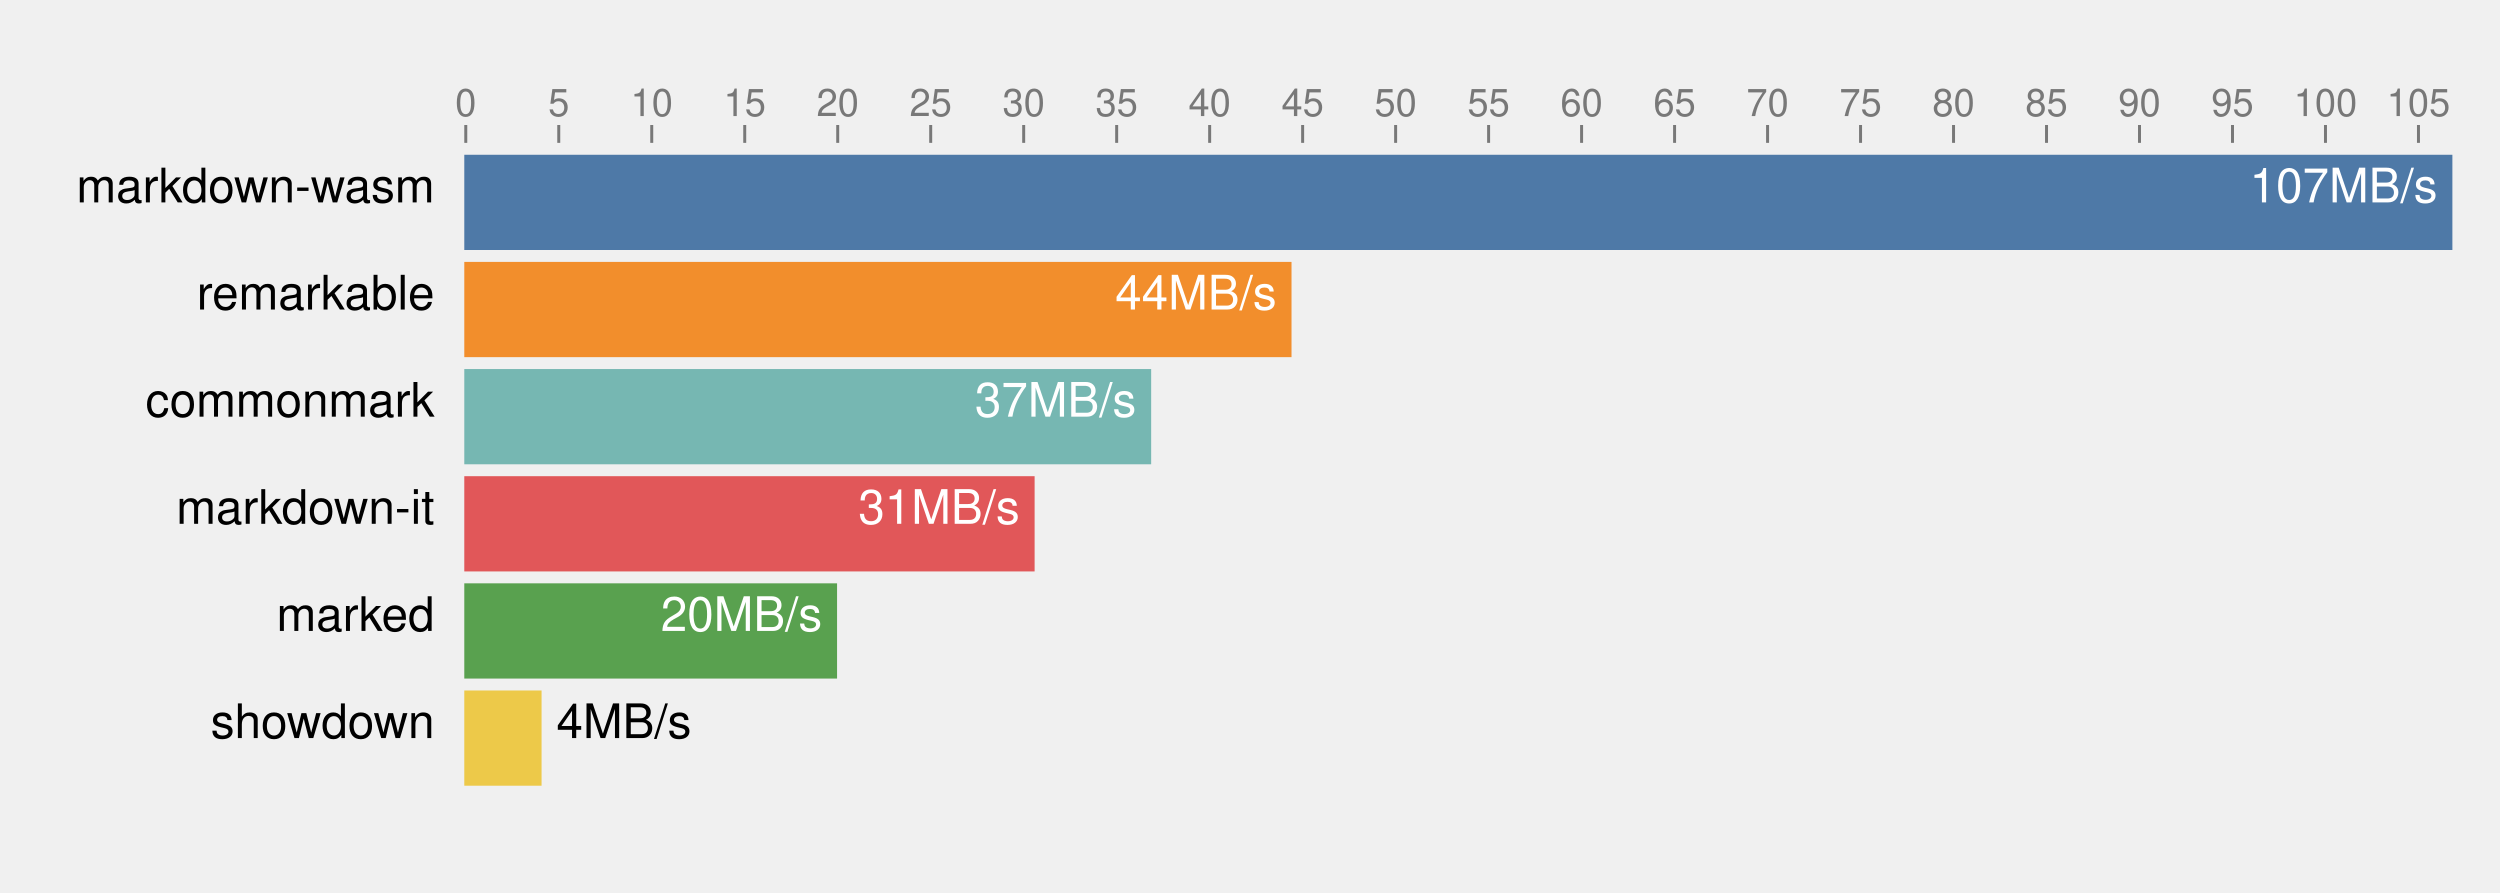
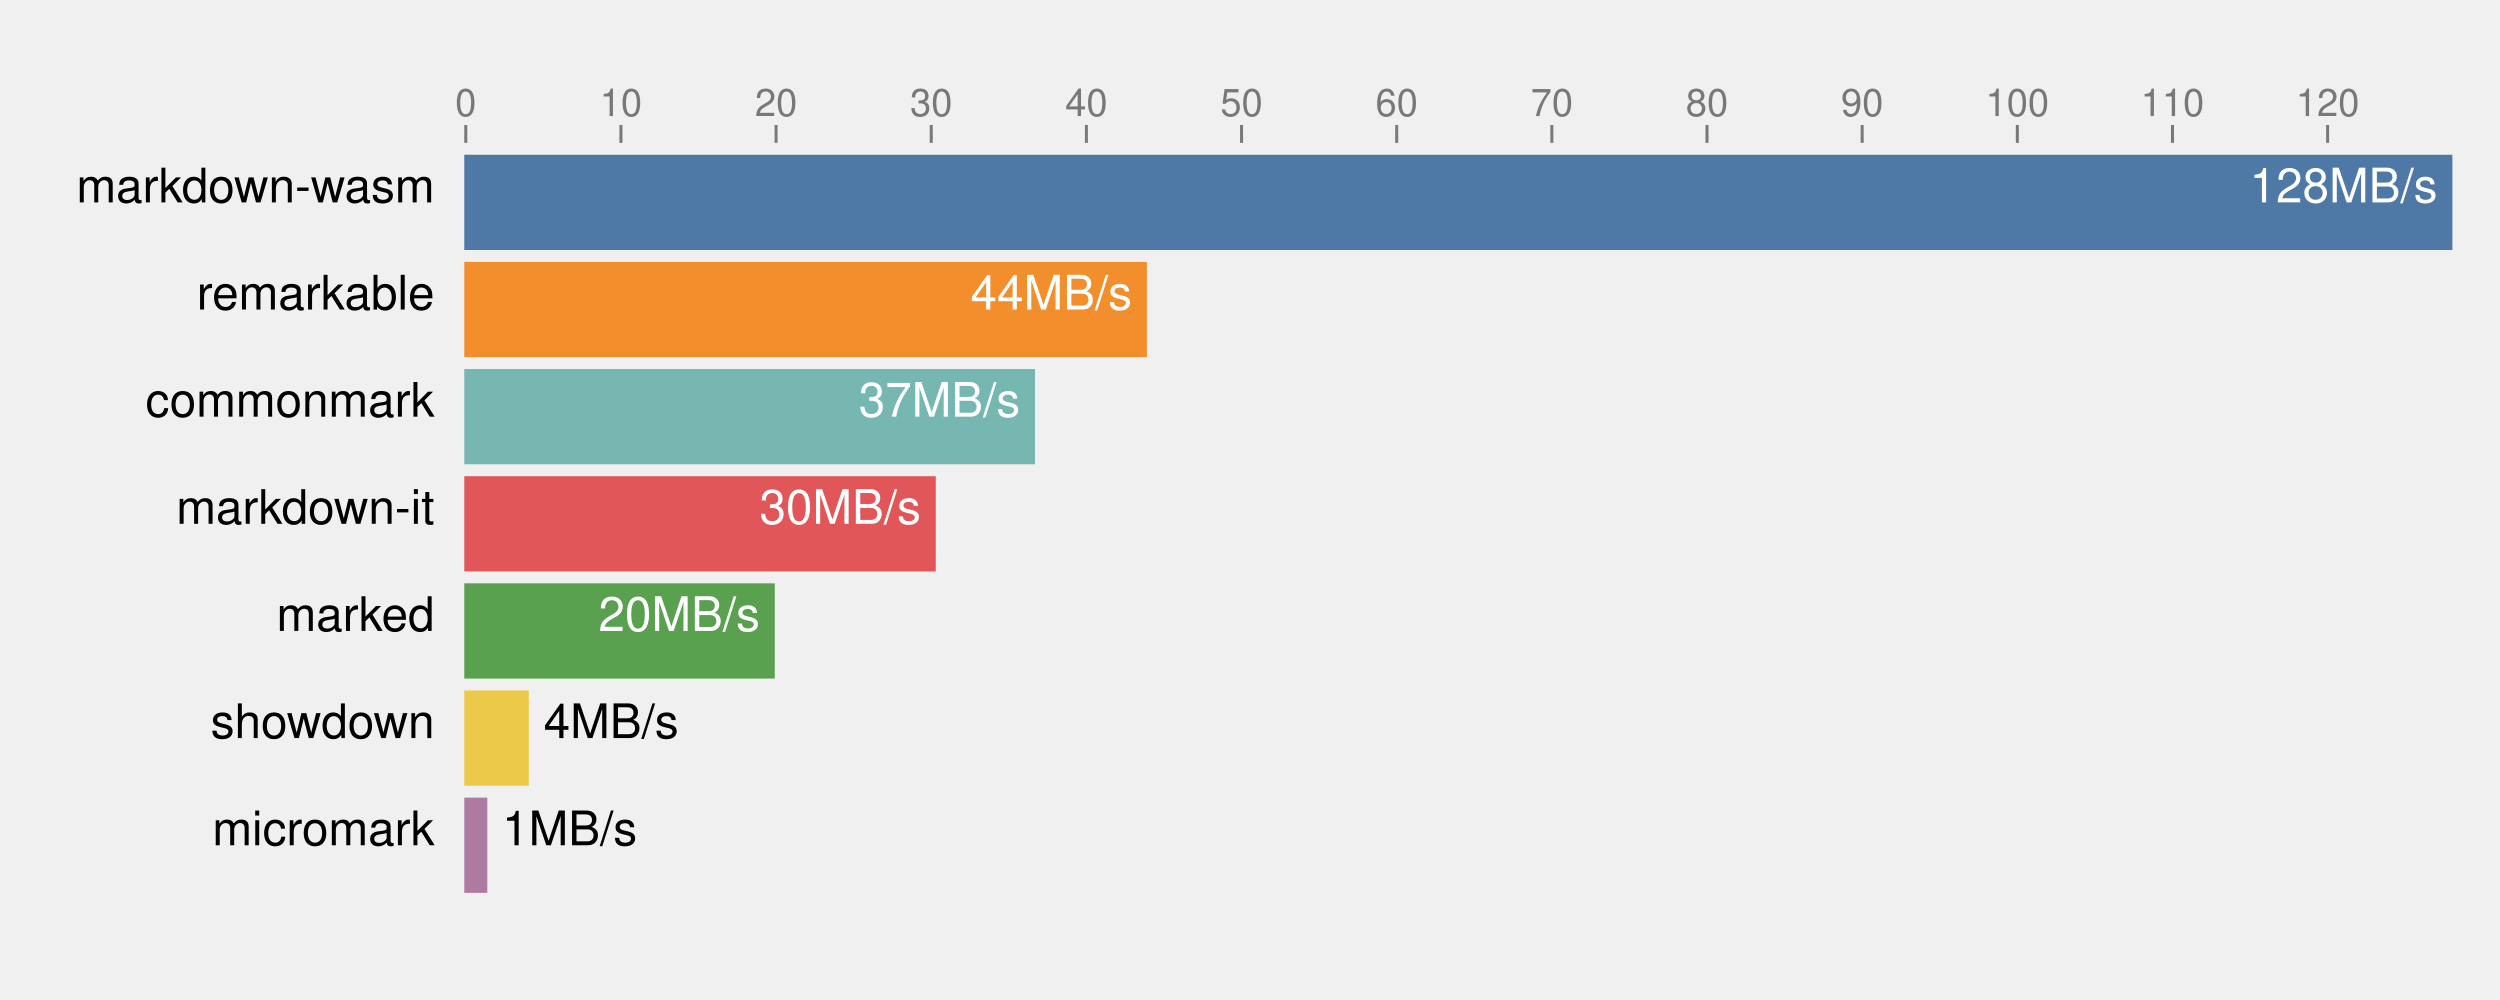
- <svg xmlns="http://www.w3.org/2000/svg" width="840" height="300" font-family="-apple-system,BlinkMacSystemFont,&quot;Segoe UI&quot;,Helvetica,Arial,sans-serif" font-size="16">
+ <svg xmlns="http://www.w3.org/2000/svg" width="840" height="336" font-family="-apple-system,BlinkMacSystemFont,&quot;Segoe UI&quot;,Helvetica,Arial,sans-serif" font-size="16">
  <g text-anchor="end" font-weight="500">
    <text alignment-baseline="central" x="156" y="68" dx="-10">markdown-wasm</text>
    <text alignment-baseline="central" x="156" y="104" dx="-10">remarkable</text>
    <text alignment-baseline="central" x="156" y="140" dx="-10">commonmark</text>
    <text alignment-baseline="central" x="156" y="176" dx="-10">markdown-it</text>
    <text alignment-baseline="central" x="156" y="212" dx="-10">marked</text>
    <text alignment-baseline="central" x="156" y="248" dx="-10">showdown</text>
+     <text alignment-baseline="central" x="156" y="284" dx="-10">micromark</text>
  </g>
  <path fill="#4e79a7" d="M156 52h668v32H156z" />
-   <path fill="#f28e2c" d="M156 88h277.951v32H156z" />
-   <path fill="#76b7b2" d="M156 124h230.792v32H156z" />
-   <path fill="#e15759" d="M156 160h191.629v32H156z" />
-   <path fill="#59a14f" d="M156 196h125.253v32H156z" />
-   <path fill="#edc949" d="M156 232h25.969v32H156z" />
+   <path fill="#f28e2c" d="M156 88h229.351v32H156z" />
+   <path fill="#76b7b2" d="M156 124h191.771v32H156z" />
+   <path fill="#e15759" d="M156 160h158.417v32H156z" />
+   <path fill="#59a14f" d="M156 196h104.32v32H156z" />
+   <path fill="#edc949" d="M156 232h21.676v32H156z" />
+   <path fill="#af7aa1" d="M156 268h7.727v32H156z" />
  <g fill="#fff" text-anchor="end" font-weight="500">
-     <text x="824" y="68" alignment-baseline="central" dx="-5">107MB/s</text>
-     <text x="433.951" y="104" alignment-baseline="central" dx="-5">44MB/s</text>
-     <text x="386.792" y="140" alignment-baseline="central" dx="-5">37MB/s</text>
-     <text x="347.629" y="176" alignment-baseline="central" dx="-5">31MB/s</text>
-     <text x="281.253" y="212" alignment-baseline="central" dx="-5">20MB/s</text>
-     <text x="181.969" y="248" alignment-baseline="central" dx="5" fill="#000" text-anchor="start">4MB/s</text>
+     <text x="824" y="68" alignment-baseline="central" dx="-5">128MB/s</text>
+     <text x="385.351" y="104" alignment-baseline="central" dx="-5">44MB/s</text>
+     <text x="347.771" y="140" alignment-baseline="central" dx="-5">37MB/s</text>
+     <text x="314.417" y="176" alignment-baseline="central" dx="-5">30MB/s</text>
+     <text x="260.32" y="212" alignment-baseline="central" dx="-5">20MB/s</text>
+     <text x="177.676" y="248" alignment-baseline="central" dx="5" fill="#000" text-anchor="start">4MB/s</text>
+     <text x="163.727" y="284" alignment-baseline="central" dx="5" fill="#000" text-anchor="start">1MB/s</text>
  </g>
  <g fill="none" font-size="12.8" text-anchor="middle" opacity=".5">
    <g class="tick">
      <path stroke="currentColor" d="M156.5 48v-6" />
      <text fill="currentColor" y="-9" dy="0em" transform="translate(156.5 48)">0</text>
    </g>
    <g class="tick">
-       <path stroke="currentColor" d="M187.743 48v-6" />
-       <text fill="currentColor" y="-9" dy="0em" transform="translate(187.743 48)">5</text>
+       <path stroke="currentColor" d="M208.632 48v-6" />
+       <text fill="currentColor" y="-9" dy="0em" transform="translate(208.632 48)">10</text>
    </g>
    <g class="tick">
-       <path stroke="currentColor" d="M218.986 48v-6" />
-       <text fill="currentColor" y="-9" dy="0em" transform="translate(218.986 48)">10</text>
+       <path stroke="currentColor" d="M260.764 48v-6" />
+       <text fill="currentColor" y="-9" dy="0em" transform="translate(260.764 48)">20</text>
    </g>
    <g class="tick">
-       <path stroke="currentColor" d="M250.23 48v-6" />
-       <text fill="currentColor" y="-9" dy="0em" transform="translate(250.23 48)">15</text>
+       <path stroke="currentColor" d="M312.896 48v-6" />
+       <text fill="currentColor" y="-9" dy="0em" transform="translate(312.896 48)">30</text>
    </g>
    <g class="tick">
-       <path stroke="currentColor" d="M281.472 48v-6" />
-       <text fill="currentColor" y="-9" dy="0em" transform="translate(281.472 48)">20</text>
+       <path stroke="currentColor" d="M365.028 48v-6" />
+       <text fill="currentColor" y="-9" dy="0em" transform="translate(365.028 48)">40</text>
    </g>
    <g class="tick">
-       <path stroke="currentColor" d="M312.715 48v-6" />
-       <text fill="currentColor" y="-9" dy="0em" transform="translate(312.715 48)">25</text>
+       <path stroke="currentColor" d="M417.16 48v-6" />
+       <text fill="currentColor" y="-9" dy="0em" transform="translate(417.16 48)">50</text>
    </g>
    <g class="tick">
-       <path stroke="currentColor" d="M343.958 48v-6" />
-       <text fill="currentColor" y="-9" dy="0em" transform="translate(343.958 48)">30</text>
+       <path stroke="currentColor" d="M469.291 48v-6" />
+       <text fill="currentColor" y="-9" dy="0em" transform="translate(469.291 48)">60</text>
    </g>
    <g class="tick">
-       <path stroke="currentColor" d="M375.201 48v-6" />
-       <text fill="currentColor" y="-9" dy="0em" transform="translate(375.201 48)">35</text>
+       <path stroke="currentColor" d="M521.423 48v-6" />
+       <text fill="currentColor" y="-9" dy="0em" transform="translate(521.423 48)">70</text>
    </g>
    <g class="tick">
-       <path stroke="currentColor" d="M406.444 48v-6" />
-       <text fill="currentColor" y="-9" dy="0em" transform="translate(406.444 48)">40</text>
+       <path stroke="currentColor" d="M573.555 48v-6" />
+       <text fill="currentColor" y="-9" dy="0em" transform="translate(573.555 48)">80</text>
    </g>
    <g class="tick">
-       <path stroke="currentColor" d="M437.687 48v-6" />
-       <text fill="currentColor" y="-9" dy="0em" transform="translate(437.687 48)">45</text>
+       <path stroke="currentColor" d="M625.687 48v-6" />
+       <text fill="currentColor" y="-9" dy="0em" transform="translate(625.687 48)">90</text>
    </g>
    <g class="tick">
-       <path stroke="currentColor" d="M468.93 48v-6" />
-       <text fill="currentColor" y="-9" dy="0em" transform="translate(468.93 48)">50</text>
+       <path stroke="currentColor" d="M677.819 48v-6" />
+       <text fill="currentColor" y="-9" dy="0em" transform="translate(677.819 48)">100</text>
    </g>
    <g class="tick">
-       <path stroke="currentColor" d="M500.173 48v-6" />
-       <text fill="currentColor" y="-9" dy="0em" transform="translate(500.173 48)">55</text>
+       <path stroke="currentColor" d="M729.95 48v-6" />
+       <text fill="currentColor" y="-9" dy="0em" transform="translate(729.95 48)">110</text>
    </g>
    <g class="tick">
-       <path stroke="currentColor" d="M531.416 48v-6" />
-       <text fill="currentColor" y="-9" dy="0em" transform="translate(531.416 48)">60</text>
-     </g>
-     <g class="tick">
-       <path stroke="currentColor" d="M562.66 48v-6" />
-       <text fill="currentColor" y="-9" dy="0em" transform="translate(562.66 48)">65</text>
-     </g>
-     <g class="tick">
-       <path stroke="currentColor" d="M593.903 48v-6" />
-       <text fill="currentColor" y="-9" dy="0em" transform="translate(593.903 48)">70</text>
-     </g>
-     <g class="tick">
-       <path stroke="currentColor" d="M625.146 48v-6" />
-       <text fill="currentColor" y="-9" dy="0em" transform="translate(625.146 48)">75</text>
-     </g>
-     <g class="tick">
-       <path stroke="currentColor" d="M656.389 48v-6" />
-       <text fill="currentColor" y="-9" dy="0em" transform="translate(656.389 48)">80</text>
-     </g>
-     <g class="tick">
-       <path stroke="currentColor" d="M687.632 48v-6" />
-       <text fill="currentColor" y="-9" dy="0em" transform="translate(687.632 48)">85</text>
-     </g>
-     <g class="tick">
-       <path stroke="currentColor" d="M718.875 48v-6" />
-       <text fill="currentColor" y="-9" dy="0em" transform="translate(718.875 48)">90</text>
-     </g>
-     <g class="tick">
-       <path stroke="currentColor" d="M750.118 48v-6" />
-       <text fill="currentColor" y="-9" dy="0em" transform="translate(750.118 48)">95</text>
-     </g>
-     <g class="tick">
-       <path stroke="currentColor" d="M781.36 48v-6" />
-       <text fill="currentColor" y="-9" dy="0em" transform="translate(781.36 48)">100</text>
-     </g>
-     <g class="tick">
-       <path stroke="currentColor" d="M812.604 48v-6" />
-       <text fill="currentColor" y="-9" dy="0em" transform="translate(812.604 48)">105</text>
+       <path stroke="currentColor" d="M782.083 48v-6" />
+       <text fill="currentColor" y="-9" dy="0em" transform="translate(782.083 48)">120</text>
    </g>
  </g>
</svg>
